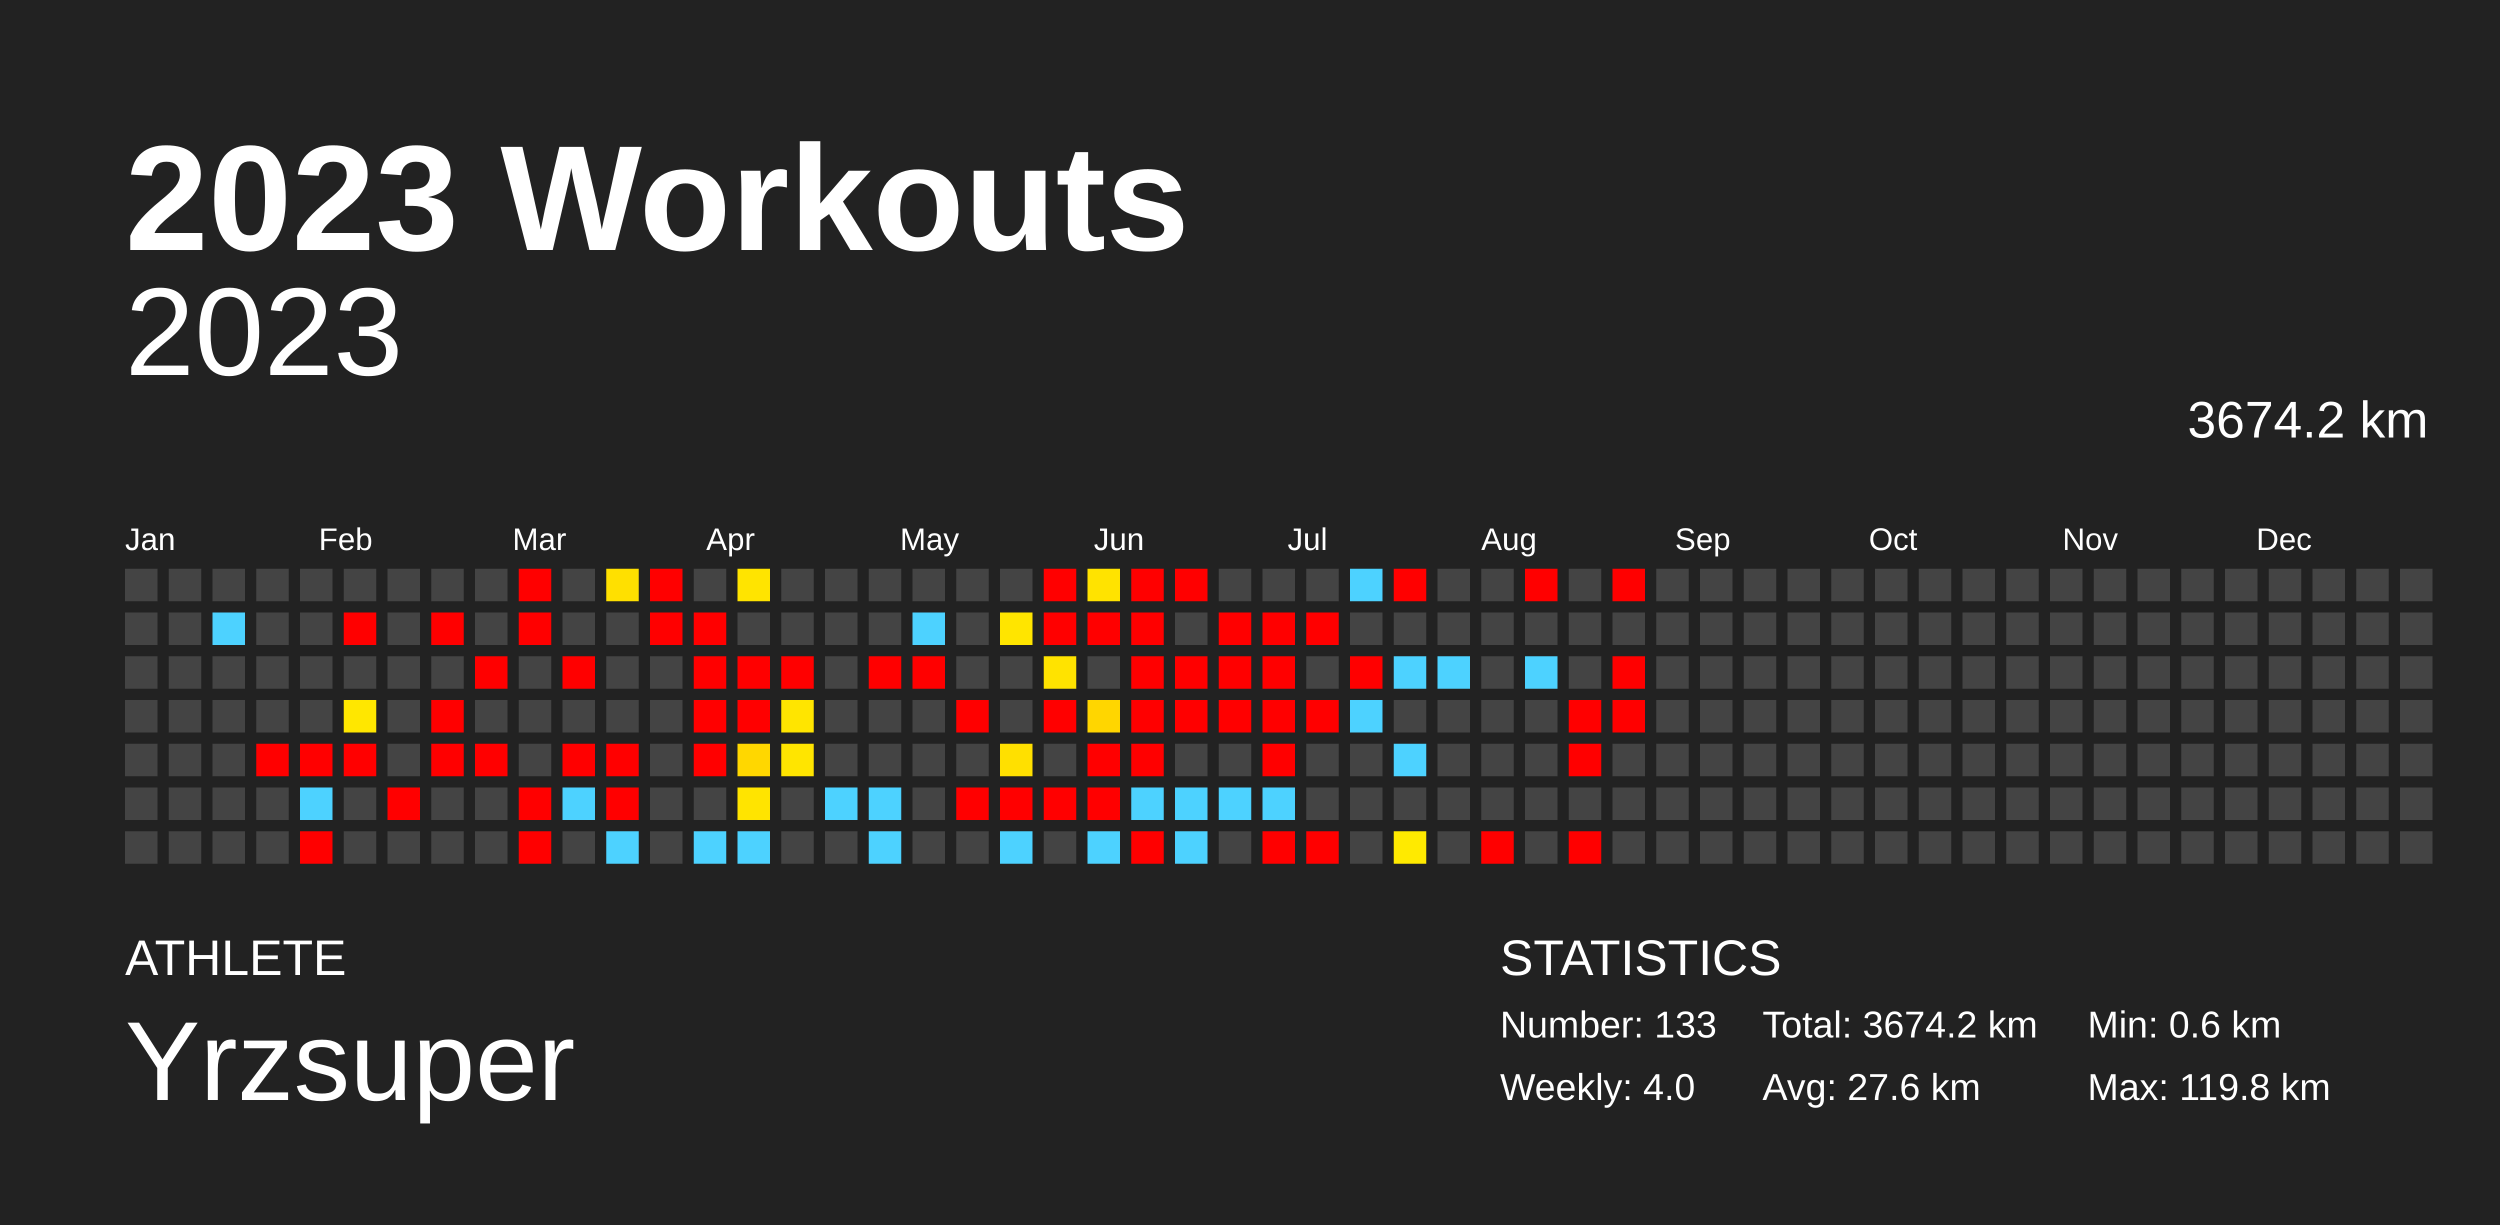
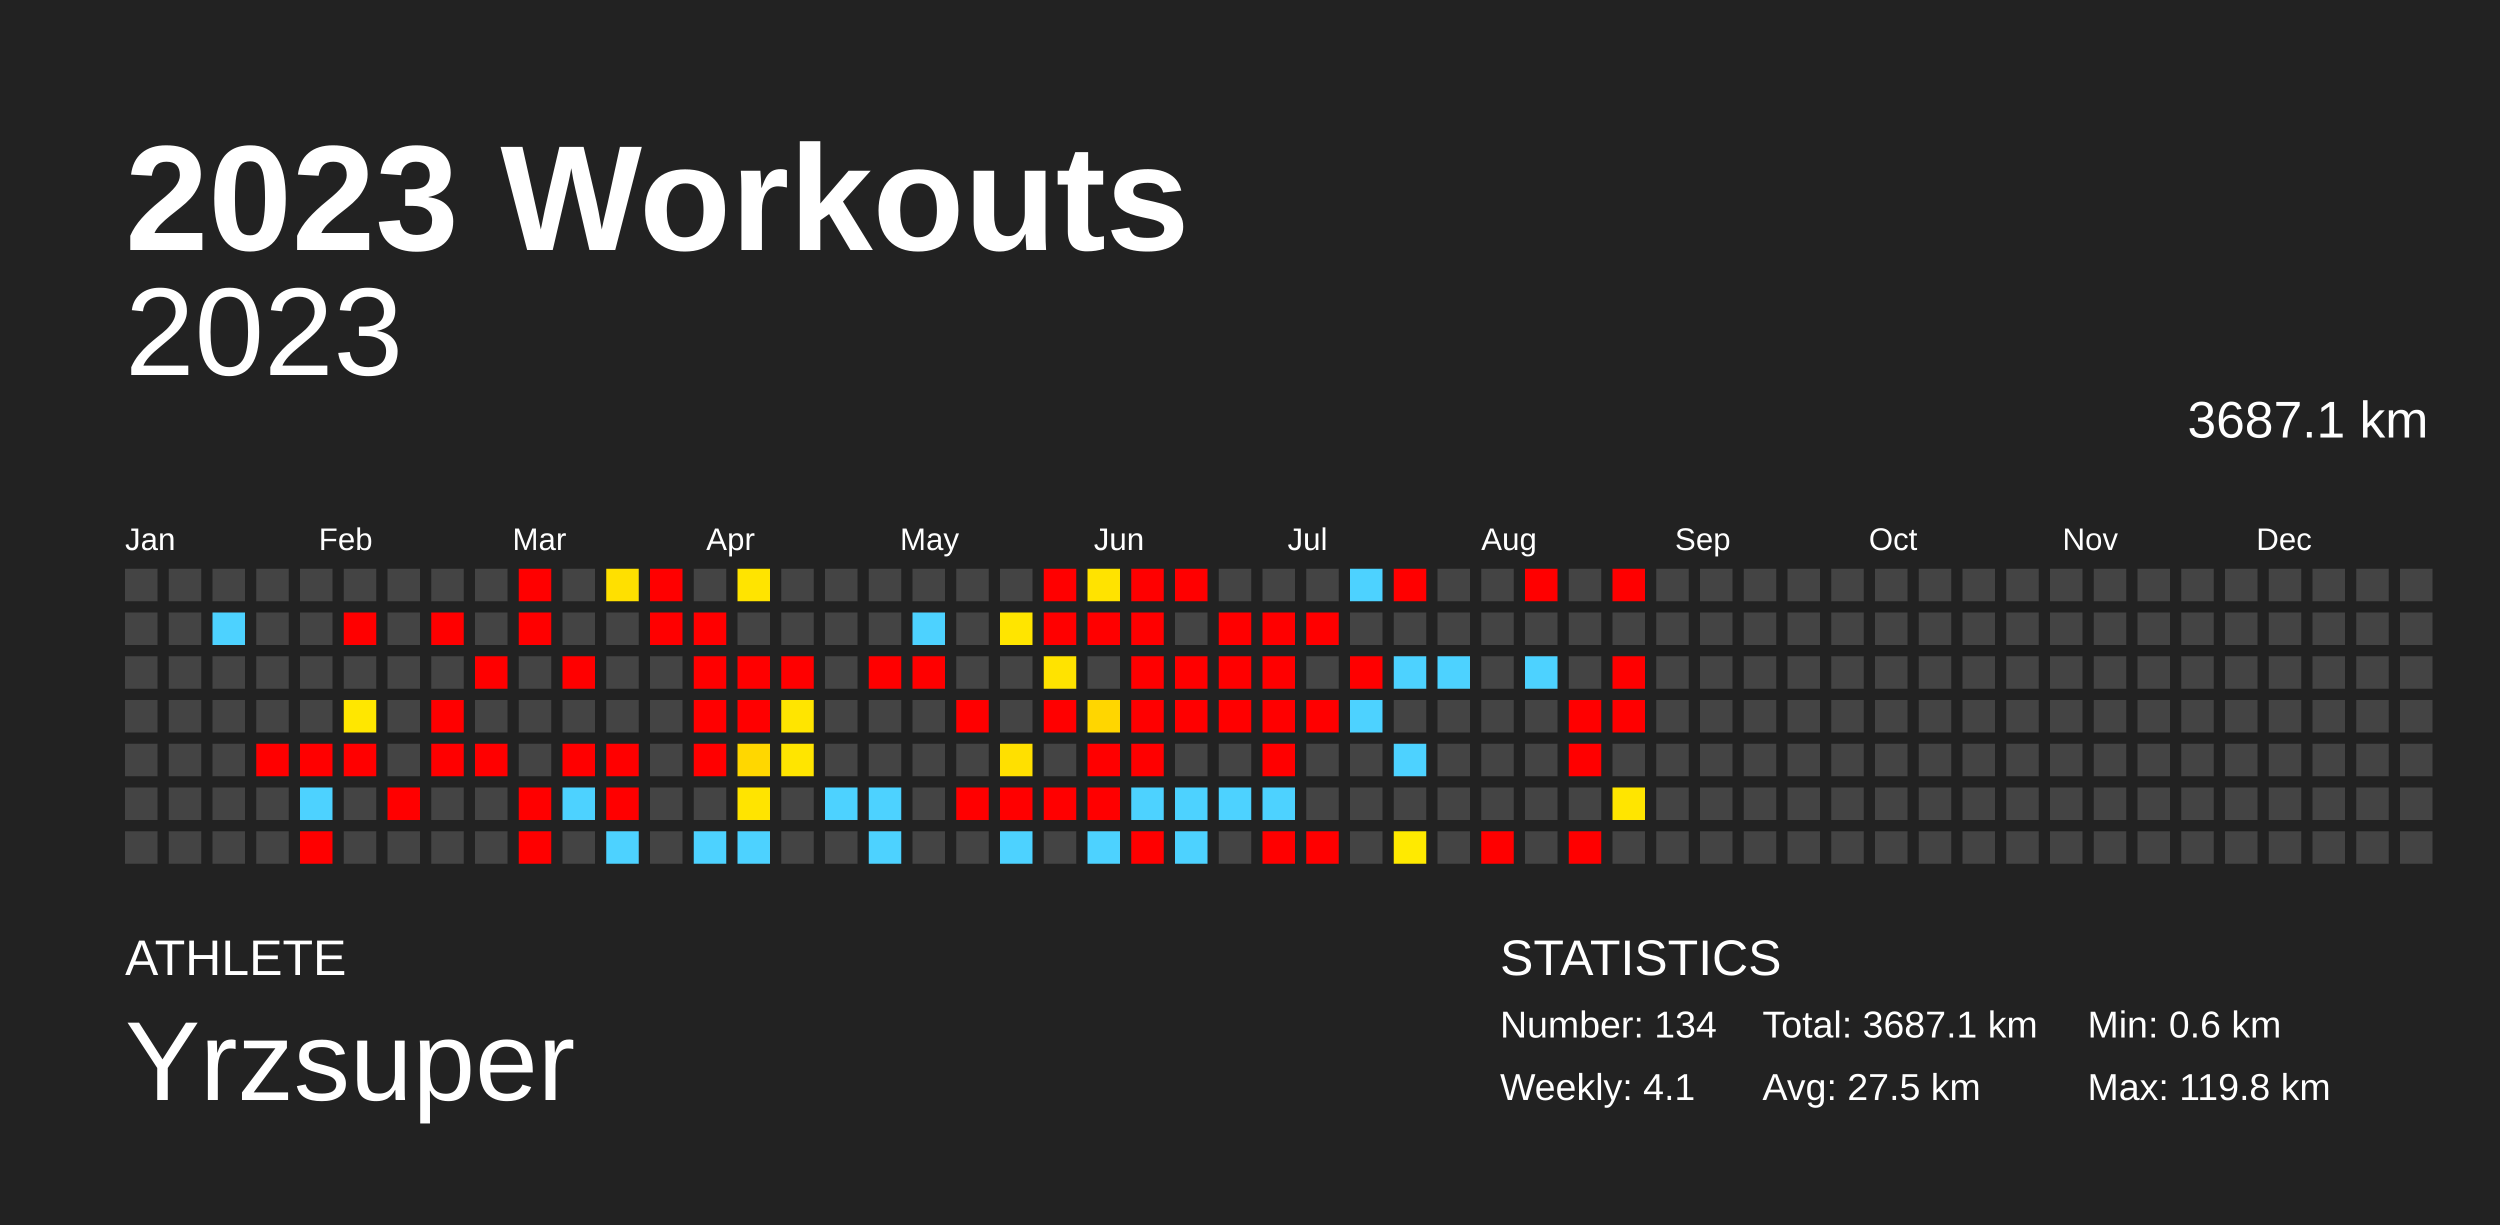
<svg xmlns="http://www.w3.org/2000/svg" baseProfile="full" height="98mm" version="1.1" viewBox="0,0,200,98" width="200mm">
  <defs />
  <rect fill="#222222" height="98" width="200" x="0" y="0" />
  <text fill="#FFFFFF" style="font-size:12px; font-family:Arial; font-weight:bold;" x="10" y="20">2023 Workouts</text>
  <text fill="#FFFFFF" style="font-size:4px; font-family:Arial" x="10" y="78">ATHLETE</text>
  <text fill="#FFFFFF" style="font-size:9px; font-family:Arial" x="10" y="88">Yrzsuper</text>
  <text fill="#FFFFFF" style="font-size:4px; font-family:Arial" x="120" y="78">STATISTICS</text>
-   <text fill="#FFFFFF" style="font-size:3px; font-family:Arial" x="120" y="83">Number: 133</text>
-   <text fill="#FFFFFF" style="font-size:3px; font-family:Arial" x="120" y="88">Weekly: 4.0</text>
-   <text fill="#FFFFFF" style="font-size:3px; font-family:Arial" x="141" y="83">Total: 3674.2 km</text>
-   <text fill="#FFFFFF" style="font-size:3px; font-family:Arial" x="141" y="88">Avg: 27.6 km</text>
+   <text fill="#FFFFFF" style="font-size:3px; font-family:Arial" x="120" y="83">Number: 134</text>
+   <text fill="#FFFFFF" style="font-size:3px; font-family:Arial" x="120" y="88">Weekly: 4.1</text>
+   <text fill="#FFFFFF" style="font-size:3px; font-family:Arial" x="141" y="83">Total: 3687.1 km</text>
+   <text fill="#FFFFFF" style="font-size:3px; font-family:Arial" x="141" y="88">Avg: 27.5 km</text>
  <text fill="#FFFFFF" style="font-size:3px; font-family:Arial" x="167" y="83">Min: 0.6 km</text>
  <text fill="#FFFFFF" style="font-size:3px; font-family:Arial" x="167" y="88">Max: 119.8 km</text>
  <text alignment-baseline="hanging" fill="#FFFFFF" style="font-size:10.0px; font-family:Arial;" x="10" y="30">2023</text>
-   <text alignment-baseline="hanging" fill="#FFFFFF" style="font-size:4.125px; font-family:Arial;" x="175" y="35">3674.2 km</text>
+   <text alignment-baseline="hanging" fill="#FFFFFF" style="font-size:4.125px; font-family:Arial;" x="175" y="35">3687.1 km</text>
  <text fill="#FFFFFF" style="font-size:2.5px; font-family:Arial" x="10.0" y="44">Jan</text>
  <text fill="#FFFFFF" style="font-size:2.5px; font-family:Arial" x="25.5" y="44">Feb</text>
  <text fill="#FFFFFF" style="font-size:2.5px; font-family:Arial" x="41.0" y="44">Mar</text>
  <text fill="#FFFFFF" style="font-size:2.5px; font-family:Arial" x="56.5" y="44">Apr</text>
  <text fill="#FFFFFF" style="font-size:2.5px; font-family:Arial" x="72.0" y="44">May</text>
  <text fill="#FFFFFF" style="font-size:2.5px; font-family:Arial" x="87.5" y="44">Jun</text>
  <text fill="#FFFFFF" style="font-size:2.5px; font-family:Arial" x="103.0" y="44">Jul</text>
  <text fill="#FFFFFF" style="font-size:2.5px; font-family:Arial" x="118.5" y="44">Aug</text>
  <text fill="#FFFFFF" style="font-size:2.5px; font-family:Arial" x="134.0" y="44">Sep</text>
  <text fill="#FFFFFF" style="font-size:2.5px; font-family:Arial" x="149.5" y="44">Oct</text>
  <text fill="#FFFFFF" style="font-size:2.5px; font-family:Arial" x="165.0" y="44">Nov</text>
  <text fill="#FFFFFF" style="font-size:2.5px; font-family:Arial" x="180.5" y="44">Dec</text>
  <rect fill="#444444" height="2.6" width="2.6" x="10.0" y="45.5" />
  <rect fill="#444444" height="2.6" width="2.6" x="10.0" y="49.0" />
  <rect fill="#444444" height="2.6" width="2.6" x="10.0" y="52.5" />
  <rect fill="#444444" height="2.6" width="2.6" x="10.0" y="56.0" />
  <rect fill="#444444" height="2.6" width="2.6" x="10.0" y="59.5" />
  <rect fill="#444444" height="2.6" width="2.6" x="10.0" y="63.0" />
  <rect fill="#444444" height="2.6" width="2.6" x="10.0" y="66.5" />
  <rect fill="#444444" height="2.6" width="2.6" x="13.5" y="45.5" />
  <rect fill="#444444" height="2.6" width="2.6" x="13.5" y="49.0" />
  <rect fill="#444444" height="2.6" width="2.6" x="13.5" y="52.5" />
  <rect fill="#444444" height="2.6" width="2.6" x="13.5" y="56.0" />
  <rect fill="#444444" height="2.6" width="2.6" x="13.5" y="59.5" />
  <rect fill="#444444" height="2.6" width="2.6" x="13.5" y="63.0" />
  <rect fill="#444444" height="2.6" width="2.6" x="13.5" y="66.5" />
  <rect fill="#444444" height="2.6" width="2.6" x="17.0" y="45.5" />
  <rect fill="#4dd2ff" height="2.6" width="2.6" x="17.0" y="49.0" />
  <rect fill="#444444" height="2.6" width="2.6" x="17.0" y="52.5" />
  <rect fill="#444444" height="2.6" width="2.6" x="17.0" y="56.0" />
  <rect fill="#444444" height="2.6" width="2.6" x="17.0" y="59.5" />
  <rect fill="#444444" height="2.6" width="2.6" x="17.0" y="63.0" />
  <rect fill="#444444" height="2.6" width="2.6" x="17.0" y="66.5" />
  <rect fill="#444444" height="2.6" width="2.6" x="20.5" y="45.5" />
  <rect fill="#444444" height="2.6" width="2.6" x="20.5" y="49.0" />
  <rect fill="#444444" height="2.6" width="2.6" x="20.5" y="52.5" />
  <rect fill="#444444" height="2.6" width="2.6" x="20.5" y="56.0" />
  <rect fill="red" height="2.6" width="2.6" x="20.5" y="59.5" />
  <rect fill="#444444" height="2.6" width="2.6" x="20.5" y="63.0" />
  <rect fill="#444444" height="2.6" width="2.6" x="20.5" y="66.5" />
  <rect fill="#444444" height="2.6" width="2.6" x="24.0" y="45.5" />
  <rect fill="#444444" height="2.6" width="2.6" x="24.0" y="49.0" />
  <rect fill="#444444" height="2.6" width="2.6" x="24.0" y="52.5" />
  <rect fill="#444444" height="2.6" width="2.6" x="24.0" y="56.0" />
  <rect fill="red" height="2.6" width="2.6" x="24.0" y="59.5" />
  <rect fill="#4dd2ff" height="2.6" width="2.6" x="24.0" y="63.0" />
  <rect fill="red" height="2.6" width="2.6" x="24.0" y="66.5" />
  <rect fill="#444444" height="2.6" width="2.6" x="27.5" y="45.5" />
  <rect fill="red" height="2.6" width="2.6" x="27.5" y="49.0" />
  <rect fill="#444444" height="2.6" width="2.6" x="27.5" y="52.5" />
  <rect fill="#ffe700" height="2.6" width="2.6" x="27.5" y="56.0" />
  <rect fill="red" height="2.6" width="2.6" x="27.5" y="59.5" />
  <rect fill="#444444" height="2.6" width="2.6" x="27.5" y="63.0" />
  <rect fill="#444444" height="2.6" width="2.6" x="27.5" y="66.5" />
  <rect fill="#444444" height="2.6" width="2.6" x="31.0" y="45.5" />
  <rect fill="#444444" height="2.6" width="2.6" x="31.0" y="49.0" />
  <rect fill="#444444" height="2.6" width="2.6" x="31.0" y="52.5" />
  <rect fill="#444444" height="2.6" width="2.6" x="31.0" y="56.0" />
  <rect fill="#444444" height="2.6" width="2.6" x="31.0" y="59.5" />
  <rect fill="red" height="2.6" width="2.6" x="31.0" y="63.0" />
  <rect fill="#444444" height="2.6" width="2.6" x="31.0" y="66.5" />
  <rect fill="#444444" height="2.6" width="2.6" x="34.5" y="45.5" />
  <rect fill="red" height="2.6" width="2.6" x="34.5" y="49.0" />
  <rect fill="#444444" height="2.6" width="2.6" x="34.5" y="52.5" />
  <rect fill="red" height="2.6" width="2.6" x="34.5" y="56.0" />
  <rect fill="red" height="2.6" width="2.6" x="34.5" y="59.5" />
  <rect fill="#444444" height="2.6" width="2.6" x="34.5" y="63.0" />
  <rect fill="#444444" height="2.6" width="2.6" x="34.5" y="66.5" />
  <rect fill="#444444" height="2.6" width="2.6" x="38.0" y="45.5" />
  <rect fill="#444444" height="2.6" width="2.6" x="38.0" y="49.0" />
  <rect fill="red" height="2.6" width="2.6" x="38.0" y="52.5" />
  <rect fill="#444444" height="2.6" width="2.6" x="38.0" y="56.0" />
  <rect fill="red" height="2.6" width="2.6" x="38.0" y="59.5" />
  <rect fill="#444444" height="2.6" width="2.6" x="38.0" y="63.0" />
  <rect fill="#444444" height="2.6" width="2.6" x="38.0" y="66.5" />
  <rect fill="red" height="2.6" width="2.6" x="41.5" y="45.5" />
  <rect fill="red" height="2.6" width="2.6" x="41.5" y="49.0" />
  <rect fill="#444444" height="2.6" width="2.6" x="41.5" y="52.5" />
  <rect fill="#444444" height="2.6" width="2.6" x="41.5" y="56.0" />
  <rect fill="#444444" height="2.6" width="2.6" x="41.5" y="59.5" />
  <rect fill="red" height="2.6" width="2.6" x="41.5" y="63.0" />
  <rect fill="red" height="2.6" width="2.6" x="41.5" y="66.5" />
  <rect fill="#444444" height="2.6" width="2.6" x="45.0" y="45.5" />
  <rect fill="#444444" height="2.6" width="2.6" x="45.0" y="49.0" />
  <rect fill="red" height="2.6" width="2.6" x="45.0" y="52.5" />
  <rect fill="#444444" height="2.6" width="2.6" x="45.0" y="56.0" />
  <rect fill="red" height="2.6" width="2.6" x="45.0" y="59.5" />
  <rect fill="#4dd2ff" height="2.6" width="2.6" x="45.0" y="63.0" />
  <rect fill="#444444" height="2.6" width="2.6" x="45.0" y="66.5" />
  <rect fill="#ffe000" height="2.6" width="2.6" x="48.5" y="45.5" />
  <rect fill="#444444" height="2.6" width="2.6" x="48.5" y="49.0" />
  <rect fill="#444444" height="2.6" width="2.6" x="48.5" y="52.5" />
  <rect fill="#444444" height="2.6" width="2.6" x="48.5" y="56.0" />
  <rect fill="red" height="2.6" width="2.6" x="48.5" y="59.5" />
  <rect fill="red" height="2.6" width="2.6" x="48.5" y="63.0" />
  <rect fill="#4dd2ff" height="2.6" width="2.6" x="48.5" y="66.5" />
  <rect fill="red" height="2.6" width="2.6" x="52.0" y="45.5" />
  <rect fill="red" height="2.6" width="2.6" x="52.0" y="49.0" />
  <rect fill="#444444" height="2.6" width="2.6" x="52.0" y="52.5" />
  <rect fill="#444444" height="2.6" width="2.6" x="52.0" y="56.0" />
  <rect fill="#444444" height="2.6" width="2.6" x="52.0" y="59.5" />
  <rect fill="#444444" height="2.6" width="2.6" x="52.0" y="63.0" />
  <rect fill="#444444" height="2.6" width="2.6" x="52.0" y="66.5" />
  <rect fill="#444444" height="2.6" width="2.6" x="55.5" y="45.5" />
  <rect fill="red" height="2.6" width="2.6" x="55.5" y="49.0" />
  <rect fill="red" height="2.6" width="2.6" x="55.5" y="52.5" />
  <rect fill="red" height="2.6" width="2.6" x="55.5" y="56.0" />
  <rect fill="red" height="2.6" width="2.6" x="55.5" y="59.5" />
  <rect fill="#444444" height="2.6" width="2.6" x="55.5" y="63.0" />
  <rect fill="#4dd2ff" height="2.6" width="2.6" x="55.5" y="66.5" />
  <rect fill="#ffe400" height="2.6" width="2.6" x="59.0" y="45.5" />
  <rect fill="#444444" height="2.6" width="2.6" x="59.0" y="49.0" />
  <rect fill="red" height="2.6" width="2.6" x="59.0" y="52.5" />
  <rect fill="red" height="2.6" width="2.6" x="59.0" y="56.0" />
  <rect fill="#ffd700" height="2.6" width="2.6" x="59.0" y="59.5" />
  <rect fill="#ffe400" height="2.6" width="2.6" x="59.0" y="63.0" />
  <rect fill="#4dd2ff" height="2.6" width="2.6" x="59.0" y="66.5" />
  <rect fill="#444444" height="2.6" width="2.6" x="62.5" y="45.5" />
  <rect fill="#444444" height="2.6" width="2.6" x="62.5" y="49.0" />
  <rect fill="red" height="2.6" width="2.6" x="62.5" y="52.5" />
  <rect fill="#ffe500" height="2.6" width="2.6" x="62.5" y="56.0" />
  <rect fill="#ffe500" height="2.6" width="2.6" x="62.5" y="59.5" />
  <rect fill="#444444" height="2.6" width="2.6" x="62.5" y="63.0" />
  <rect fill="#444444" height="2.6" width="2.6" x="62.5" y="66.5" />
  <rect fill="#444444" height="2.6" width="2.6" x="66.0" y="45.5" />
  <rect fill="#444444" height="2.6" width="2.6" x="66.0" y="49.0" />
  <rect fill="#444444" height="2.6" width="2.6" x="66.0" y="52.5" />
  <rect fill="#444444" height="2.6" width="2.6" x="66.0" y="56.0" />
  <rect fill="#444444" height="2.6" width="2.6" x="66.0" y="59.5" />
  <rect fill="#4dd2ff" height="2.6" width="2.6" x="66.0" y="63.0" />
  <rect fill="#444444" height="2.6" width="2.6" x="66.0" y="66.5" />
  <rect fill="#444444" height="2.6" width="2.6" x="69.5" y="45.5" />
  <rect fill="#444444" height="2.6" width="2.6" x="69.5" y="49.0" />
  <rect fill="red" height="2.6" width="2.6" x="69.5" y="52.5" />
  <rect fill="#444444" height="2.6" width="2.6" x="69.5" y="56.0" />
  <rect fill="#444444" height="2.6" width="2.6" x="69.5" y="59.5" />
  <rect fill="#4dd2ff" height="2.6" width="2.6" x="69.5" y="63.0" />
  <rect fill="#4dd2ff" height="2.6" width="2.6" x="69.5" y="66.5" />
  <rect fill="#444444" height="2.6" width="2.6" x="73.0" y="45.5" />
  <rect fill="#4dd2ff" height="2.6" width="2.6" x="73.0" y="49.0" />
  <rect fill="red" height="2.6" width="2.6" x="73.0" y="52.5" />
  <rect fill="#444444" height="2.6" width="2.6" x="73.0" y="56.0" />
  <rect fill="#444444" height="2.6" width="2.6" x="73.0" y="59.5" />
  <rect fill="#444444" height="2.6" width="2.6" x="73.0" y="63.0" />
  <rect fill="#444444" height="2.6" width="2.6" x="73.0" y="66.5" />
  <rect fill="#444444" height="2.6" width="2.6" x="76.5" y="45.5" />
  <rect fill="#444444" height="2.6" width="2.6" x="76.5" y="49.0" />
  <rect fill="#444444" height="2.6" width="2.6" x="76.5" y="52.5" />
  <rect fill="red" height="2.6" width="2.6" x="76.5" y="56.0" />
  <rect fill="#444444" height="2.6" width="2.6" x="76.5" y="59.5" />
  <rect fill="red" height="2.6" width="2.6" x="76.5" y="63.0" />
  <rect fill="#444444" height="2.6" width="2.6" x="76.5" y="66.5" />
  <rect fill="#444444" height="2.6" width="2.6" x="80.0" y="45.5" />
  <rect fill="#ffe500" height="2.6" width="2.6" x="80.0" y="49.0" />
  <rect fill="#444444" height="2.6" width="2.6" x="80.0" y="52.5" />
  <rect fill="#444444" height="2.6" width="2.6" x="80.0" y="56.0" />
  <rect fill="#ffe000" height="2.6" width="2.6" x="80.0" y="59.5" />
  <rect fill="red" height="2.6" width="2.6" x="80.0" y="63.0" />
  <rect fill="#4dd2ff" height="2.6" width="2.6" x="80.0" y="66.5" />
  <rect fill="red" height="2.6" width="2.6" x="83.5" y="45.5" />
  <rect fill="red" height="2.6" width="2.6" x="83.5" y="49.0" />
  <rect fill="#ffe300" height="2.6" width="2.6" x="83.5" y="52.5" />
  <rect fill="red" height="2.6" width="2.6" x="83.5" y="56.0" />
  <rect fill="#444444" height="2.6" width="2.6" x="83.5" y="59.5" />
  <rect fill="red" height="2.6" width="2.6" x="83.5" y="63.0" />
  <rect fill="#444444" height="2.6" width="2.6" x="83.5" y="66.5" />
  <rect fill="#ffe300" height="2.6" width="2.6" x="87.0" y="45.5" />
  <rect fill="red" height="2.6" width="2.6" x="87.0" y="49.0" />
  <rect fill="#444444" height="2.6" width="2.6" x="87.0" y="52.5" />
  <rect fill="#ffd600" height="2.6" width="2.6" x="87.0" y="56.0" />
  <rect fill="red" height="2.6" width="2.6" x="87.0" y="59.5" />
  <rect fill="red" height="2.6" width="2.6" x="87.0" y="63.0" />
  <rect fill="#4dd2ff" height="2.6" width="2.6" x="87.0" y="66.5" />
  <rect fill="red" height="2.6" width="2.6" x="90.5" y="45.5" />
  <rect fill="red" height="2.6" width="2.6" x="90.5" y="49.0" />
  <rect fill="red" height="2.6" width="2.6" x="90.5" y="52.5" />
  <rect fill="red" height="2.6" width="2.6" x="90.5" y="56.0" />
  <rect fill="red" height="2.6" width="2.6" x="90.5" y="59.5" />
  <rect fill="#4dd2ff" height="2.6" width="2.6" x="90.5" y="63.0" />
  <rect fill="red" height="2.6" width="2.6" x="90.5" y="66.5" />
  <rect fill="red" height="2.6" width="2.6" x="94.0" y="45.5" />
  <rect fill="#444444" height="2.6" width="2.6" x="94.0" y="49.0" />
  <rect fill="red" height="2.6" width="2.6" x="94.0" y="52.5" />
  <rect fill="red" height="2.6" width="2.6" x="94.0" y="56.0" />
  <rect fill="#444444" height="2.6" width="2.6" x="94.0" y="59.5" />
  <rect fill="#4dd2ff" height="2.6" width="2.6" x="94.0" y="63.0" />
  <rect fill="#4dd2ff" height="2.6" width="2.6" x="94.0" y="66.5" />
  <rect fill="#444444" height="2.6" width="2.6" x="97.5" y="45.5" />
  <rect fill="red" height="2.6" width="2.6" x="97.5" y="49.0" />
  <rect fill="red" height="2.6" width="2.6" x="97.5" y="52.5" />
  <rect fill="red" height="2.6" width="2.6" x="97.5" y="56.0" />
  <rect fill="#444444" height="2.6" width="2.6" x="97.5" y="59.5" />
  <rect fill="#4dd2ff" height="2.6" width="2.6" x="97.5" y="63.0" />
  <rect fill="#444444" height="2.6" width="2.6" x="97.5" y="66.5" />
  <rect fill="#444444" height="2.6" width="2.6" x="101.0" y="45.5" />
  <rect fill="red" height="2.6" width="2.6" x="101.0" y="49.0" />
  <rect fill="red" height="2.6" width="2.6" x="101.0" y="52.5" />
  <rect fill="red" height="2.6" width="2.6" x="101.0" y="56.0" />
  <rect fill="red" height="2.6" width="2.6" x="101.0" y="59.5" />
  <rect fill="#4dd2ff" height="2.6" width="2.6" x="101.0" y="63.0" />
  <rect fill="red" height="2.6" width="2.6" x="101.0" y="66.5" />
  <rect fill="#444444" height="2.6" width="2.6" x="104.5" y="45.5" />
  <rect fill="red" height="2.6" width="2.6" x="104.5" y="49.0" />
  <rect fill="#444444" height="2.6" width="2.6" x="104.5" y="52.5" />
  <rect fill="red" height="2.6" width="2.6" x="104.5" y="56.0" />
  <rect fill="#444444" height="2.6" width="2.6" x="104.5" y="59.5" />
  <rect fill="#444444" height="2.6" width="2.6" x="104.5" y="63.0" />
  <rect fill="red" height="2.6" width="2.6" x="104.5" y="66.5" />
  <rect fill="#4dd2ff" height="2.6" width="2.6" x="108.0" y="45.5" />
  <rect fill="#444444" height="2.6" width="2.6" x="108.0" y="49.0" />
  <rect fill="red" height="2.6" width="2.6" x="108.0" y="52.5" />
  <rect fill="#4dd2ff" height="2.6" width="2.6" x="108.0" y="56.0" />
  <rect fill="#444444" height="2.6" width="2.6" x="108.0" y="59.5" />
  <rect fill="#444444" height="2.6" width="2.6" x="108.0" y="63.0" />
  <rect fill="#444444" height="2.6" width="2.6" x="108.0" y="66.5" />
  <rect fill="red" height="2.6" width="2.6" x="111.5" y="45.5" />
  <rect fill="#444444" height="2.6" width="2.6" x="111.5" y="49.0" />
  <rect fill="#4dd2ff" height="2.6" width="2.6" x="111.5" y="52.5" />
  <rect fill="#444444" height="2.6" width="2.6" x="111.5" y="56.0" />
  <rect fill="#4dd2ff" height="2.6" width="2.6" x="111.5" y="59.5" />
  <rect fill="#444444" height="2.6" width="2.6" x="111.5" y="63.0" />
  <rect fill="#ffea00" height="2.6" width="2.6" x="111.5" y="66.5" />
  <rect fill="#444444" height="2.6" width="2.6" x="115.0" y="45.5" />
  <rect fill="#444444" height="2.6" width="2.6" x="115.0" y="49.0" />
  <rect fill="#4dd2ff" height="2.6" width="2.6" x="115.0" y="52.5" />
  <rect fill="#444444" height="2.6" width="2.6" x="115.0" y="56.0" />
  <rect fill="#444444" height="2.6" width="2.6" x="115.0" y="59.5" />
  <rect fill="#444444" height="2.6" width="2.6" x="115.0" y="63.0" />
  <rect fill="#444444" height="2.6" width="2.6" x="115.0" y="66.5" />
  <rect fill="#444444" height="2.6" width="2.6" x="118.5" y="45.5" />
  <rect fill="#444444" height="2.6" width="2.6" x="118.5" y="49.0" />
  <rect fill="#444444" height="2.6" width="2.6" x="118.5" y="52.5" />
  <rect fill="#444444" height="2.6" width="2.6" x="118.5" y="56.0" />
  <rect fill="#444444" height="2.6" width="2.6" x="118.5" y="59.5" />
  <rect fill="#444444" height="2.6" width="2.6" x="118.5" y="63.0" />
  <rect fill="red" height="2.6" width="2.6" x="118.5" y="66.5" />
  <rect fill="red" height="2.6" width="2.6" x="122.0" y="45.5" />
  <rect fill="#444444" height="2.6" width="2.6" x="122.0" y="49.0" />
  <rect fill="#4dd2ff" height="2.6" width="2.6" x="122.0" y="52.5" />
  <rect fill="#444444" height="2.6" width="2.6" x="122.0" y="56.0" />
  <rect fill="#444444" height="2.6" width="2.6" x="122.0" y="59.5" />
  <rect fill="#444444" height="2.6" width="2.6" x="122.0" y="63.0" />
  <rect fill="#444444" height="2.6" width="2.6" x="122.0" y="66.5" />
  <rect fill="#444444" height="2.6" width="2.6" x="125.5" y="45.5" />
  <rect fill="#444444" height="2.6" width="2.6" x="125.5" y="49.0" />
  <rect fill="#444444" height="2.6" width="2.6" x="125.5" y="52.5" />
  <rect fill="red" height="2.6" width="2.6" x="125.5" y="56.0" />
  <rect fill="red" height="2.6" width="2.6" x="125.5" y="59.5" />
  <rect fill="#444444" height="2.6" width="2.6" x="125.5" y="63.0" />
  <rect fill="red" height="2.6" width="2.6" x="125.5" y="66.5" />
  <rect fill="red" height="2.6" width="2.6" x="129.0" y="45.5" />
  <rect fill="#444444" height="2.6" width="2.6" x="129.0" y="49.0" />
  <rect fill="red" height="2.6" width="2.6" x="129.0" y="52.5" />
  <rect fill="red" height="2.6" width="2.6" x="129.0" y="56.0" />
  <rect fill="#444444" height="2.6" width="2.6" x="129.0" y="59.5" />
-   <rect fill="#444444" height="2.6" width="2.6" x="129.0" y="63.0" />
+   <rect fill="#ffe500" height="2.6" width="2.6" x="129.0" y="63.0" />
  <rect fill="#444444" height="2.6" width="2.6" x="129.0" y="66.5" />
  <rect fill="#444444" height="2.6" width="2.6" x="132.5" y="45.5" />
  <rect fill="#444444" height="2.6" width="2.6" x="132.5" y="49.0" />
  <rect fill="#444444" height="2.6" width="2.6" x="132.5" y="52.5" />
  <rect fill="#444444" height="2.6" width="2.6" x="132.5" y="56.0" />
  <rect fill="#444444" height="2.6" width="2.6" x="132.5" y="59.5" />
  <rect fill="#444444" height="2.6" width="2.6" x="132.5" y="63.0" />
  <rect fill="#444444" height="2.6" width="2.6" x="132.5" y="66.5" />
  <rect fill="#444444" height="2.6" width="2.6" x="136.0" y="45.5" />
  <rect fill="#444444" height="2.6" width="2.6" x="136.0" y="49.0" />
  <rect fill="#444444" height="2.6" width="2.6" x="136.0" y="52.5" />
  <rect fill="#444444" height="2.6" width="2.6" x="136.0" y="56.0" />
  <rect fill="#444444" height="2.6" width="2.6" x="136.0" y="59.5" />
  <rect fill="#444444" height="2.6" width="2.6" x="136.0" y="63.0" />
  <rect fill="#444444" height="2.6" width="2.6" x="136.0" y="66.5" />
  <rect fill="#444444" height="2.6" width="2.6" x="139.5" y="45.5" />
  <rect fill="#444444" height="2.6" width="2.6" x="139.5" y="49.0" />
  <rect fill="#444444" height="2.6" width="2.6" x="139.5" y="52.5" />
  <rect fill="#444444" height="2.6" width="2.6" x="139.5" y="56.0" />
  <rect fill="#444444" height="2.6" width="2.6" x="139.5" y="59.5" />
  <rect fill="#444444" height="2.6" width="2.6" x="139.5" y="63.0" />
  <rect fill="#444444" height="2.6" width="2.6" x="139.5" y="66.5" />
  <rect fill="#444444" height="2.6" width="2.6" x="143.0" y="45.5" />
  <rect fill="#444444" height="2.6" width="2.6" x="143.0" y="49.0" />
  <rect fill="#444444" height="2.6" width="2.6" x="143.0" y="52.5" />
  <rect fill="#444444" height="2.6" width="2.6" x="143.0" y="56.0" />
  <rect fill="#444444" height="2.6" width="2.6" x="143.0" y="59.5" />
  <rect fill="#444444" height="2.6" width="2.6" x="143.0" y="63.0" />
  <rect fill="#444444" height="2.6" width="2.6" x="143.0" y="66.5" />
  <rect fill="#444444" height="2.6" width="2.6" x="146.5" y="45.5" />
  <rect fill="#444444" height="2.6" width="2.6" x="146.5" y="49.0" />
  <rect fill="#444444" height="2.6" width="2.6" x="146.5" y="52.5" />
  <rect fill="#444444" height="2.6" width="2.6" x="146.5" y="56.0" />
  <rect fill="#444444" height="2.6" width="2.6" x="146.5" y="59.5" />
  <rect fill="#444444" height="2.6" width="2.6" x="146.5" y="63.0" />
  <rect fill="#444444" height="2.6" width="2.6" x="146.5" y="66.5" />
  <rect fill="#444444" height="2.6" width="2.6" x="150.0" y="45.5" />
  <rect fill="#444444" height="2.6" width="2.6" x="150.0" y="49.0" />
  <rect fill="#444444" height="2.6" width="2.6" x="150.0" y="52.5" />
  <rect fill="#444444" height="2.6" width="2.6" x="150.0" y="56.0" />
  <rect fill="#444444" height="2.6" width="2.6" x="150.0" y="59.5" />
  <rect fill="#444444" height="2.6" width="2.6" x="150.0" y="63.0" />
  <rect fill="#444444" height="2.6" width="2.6" x="150.0" y="66.5" />
  <rect fill="#444444" height="2.6" width="2.6" x="153.5" y="45.5" />
  <rect fill="#444444" height="2.6" width="2.6" x="153.5" y="49.0" />
  <rect fill="#444444" height="2.6" width="2.6" x="153.5" y="52.5" />
  <rect fill="#444444" height="2.6" width="2.6" x="153.5" y="56.0" />
  <rect fill="#444444" height="2.6" width="2.6" x="153.5" y="59.5" />
  <rect fill="#444444" height="2.6" width="2.6" x="153.5" y="63.0" />
  <rect fill="#444444" height="2.6" width="2.6" x="153.5" y="66.5" />
  <rect fill="#444444" height="2.6" width="2.6" x="157.0" y="45.5" />
  <rect fill="#444444" height="2.6" width="2.6" x="157.0" y="49.0" />
  <rect fill="#444444" height="2.6" width="2.6" x="157.0" y="52.5" />
  <rect fill="#444444" height="2.6" width="2.6" x="157.0" y="56.0" />
  <rect fill="#444444" height="2.6" width="2.6" x="157.0" y="59.5" />
  <rect fill="#444444" height="2.6" width="2.6" x="157.0" y="63.0" />
  <rect fill="#444444" height="2.6" width="2.6" x="157.0" y="66.5" />
  <rect fill="#444444" height="2.6" width="2.6" x="160.5" y="45.5" />
  <rect fill="#444444" height="2.6" width="2.6" x="160.5" y="49.0" />
  <rect fill="#444444" height="2.6" width="2.6" x="160.5" y="52.5" />
  <rect fill="#444444" height="2.6" width="2.6" x="160.5" y="56.0" />
  <rect fill="#444444" height="2.6" width="2.6" x="160.5" y="59.5" />
  <rect fill="#444444" height="2.6" width="2.6" x="160.5" y="63.0" />
  <rect fill="#444444" height="2.6" width="2.6" x="160.5" y="66.5" />
  <rect fill="#444444" height="2.6" width="2.6" x="164.0" y="45.5" />
  <rect fill="#444444" height="2.6" width="2.6" x="164.0" y="49.0" />
  <rect fill="#444444" height="2.6" width="2.6" x="164.0" y="52.5" />
  <rect fill="#444444" height="2.6" width="2.6" x="164.0" y="56.0" />
  <rect fill="#444444" height="2.6" width="2.6" x="164.0" y="59.5" />
  <rect fill="#444444" height="2.6" width="2.6" x="164.0" y="63.0" />
  <rect fill="#444444" height="2.6" width="2.6" x="164.0" y="66.5" />
  <rect fill="#444444" height="2.6" width="2.6" x="167.5" y="45.5" />
  <rect fill="#444444" height="2.6" width="2.6" x="167.5" y="49.0" />
  <rect fill="#444444" height="2.6" width="2.6" x="167.5" y="52.5" />
  <rect fill="#444444" height="2.6" width="2.6" x="167.5" y="56.0" />
  <rect fill="#444444" height="2.6" width="2.6" x="167.5" y="59.5" />
  <rect fill="#444444" height="2.6" width="2.6" x="167.5" y="63.0" />
  <rect fill="#444444" height="2.6" width="2.6" x="167.5" y="66.5" />
  <rect fill="#444444" height="2.6" width="2.6" x="171.0" y="45.5" />
  <rect fill="#444444" height="2.6" width="2.6" x="171.0" y="49.0" />
  <rect fill="#444444" height="2.6" width="2.6" x="171.0" y="52.5" />
  <rect fill="#444444" height="2.6" width="2.6" x="171.0" y="56.0" />
  <rect fill="#444444" height="2.6" width="2.6" x="171.0" y="59.5" />
  <rect fill="#444444" height="2.6" width="2.6" x="171.0" y="63.0" />
  <rect fill="#444444" height="2.6" width="2.6" x="171.0" y="66.5" />
  <rect fill="#444444" height="2.6" width="2.6" x="174.5" y="45.5" />
  <rect fill="#444444" height="2.6" width="2.6" x="174.5" y="49.0" />
  <rect fill="#444444" height="2.6" width="2.6" x="174.5" y="52.5" />
  <rect fill="#444444" height="2.6" width="2.6" x="174.5" y="56.0" />
  <rect fill="#444444" height="2.6" width="2.6" x="174.5" y="59.5" />
  <rect fill="#444444" height="2.6" width="2.6" x="174.5" y="63.0" />
  <rect fill="#444444" height="2.6" width="2.6" x="174.5" y="66.5" />
  <rect fill="#444444" height="2.6" width="2.6" x="178.0" y="45.5" />
  <rect fill="#444444" height="2.6" width="2.6" x="178.0" y="49.0" />
  <rect fill="#444444" height="2.6" width="2.6" x="178.0" y="52.5" />
  <rect fill="#444444" height="2.6" width="2.6" x="178.0" y="56.0" />
  <rect fill="#444444" height="2.6" width="2.6" x="178.0" y="59.5" />
  <rect fill="#444444" height="2.6" width="2.6" x="178.0" y="63.0" />
  <rect fill="#444444" height="2.6" width="2.6" x="178.0" y="66.5" />
  <rect fill="#444444" height="2.6" width="2.6" x="181.5" y="45.5" />
  <rect fill="#444444" height="2.6" width="2.6" x="181.5" y="49.0" />
  <rect fill="#444444" height="2.6" width="2.6" x="181.5" y="52.5" />
  <rect fill="#444444" height="2.6" width="2.6" x="181.5" y="56.0" />
  <rect fill="#444444" height="2.6" width="2.6" x="181.5" y="59.5" />
  <rect fill="#444444" height="2.6" width="2.6" x="181.5" y="63.0" />
  <rect fill="#444444" height="2.6" width="2.6" x="181.5" y="66.5" />
  <rect fill="#444444" height="2.6" width="2.6" x="185.0" y="45.5" />
  <rect fill="#444444" height="2.6" width="2.6" x="185.0" y="49.0" />
  <rect fill="#444444" height="2.6" width="2.6" x="185.0" y="52.5" />
  <rect fill="#444444" height="2.6" width="2.6" x="185.0" y="56.0" />
  <rect fill="#444444" height="2.6" width="2.6" x="185.0" y="59.5" />
  <rect fill="#444444" height="2.6" width="2.6" x="185.0" y="63.0" />
  <rect fill="#444444" height="2.6" width="2.6" x="185.0" y="66.5" />
  <rect fill="#444444" height="2.6" width="2.6" x="188.5" y="45.5" />
  <rect fill="#444444" height="2.6" width="2.6" x="188.5" y="49.0" />
  <rect fill="#444444" height="2.6" width="2.6" x="188.5" y="52.5" />
  <rect fill="#444444" height="2.6" width="2.6" x="188.5" y="56.0" />
  <rect fill="#444444" height="2.6" width="2.6" x="188.5" y="59.5" />
  <rect fill="#444444" height="2.6" width="2.6" x="188.5" y="63.0" />
  <rect fill="#444444" height="2.6" width="2.6" x="188.5" y="66.5" />
  <rect fill="#444444" height="2.6" width="2.6" x="192.0" y="45.5" />
  <rect fill="#444444" height="2.6" width="2.6" x="192.0" y="49.0" />
  <rect fill="#444444" height="2.6" width="2.6" x="192.0" y="52.5" />
  <rect fill="#444444" height="2.6" width="2.6" x="192.0" y="56.0" />
  <rect fill="#444444" height="2.6" width="2.6" x="192.0" y="59.5" />
  <rect fill="#444444" height="2.6" width="2.6" x="192.0" y="63.0" />
  <rect fill="#444444" height="2.6" width="2.6" x="192.0" y="66.5" />
</svg>
